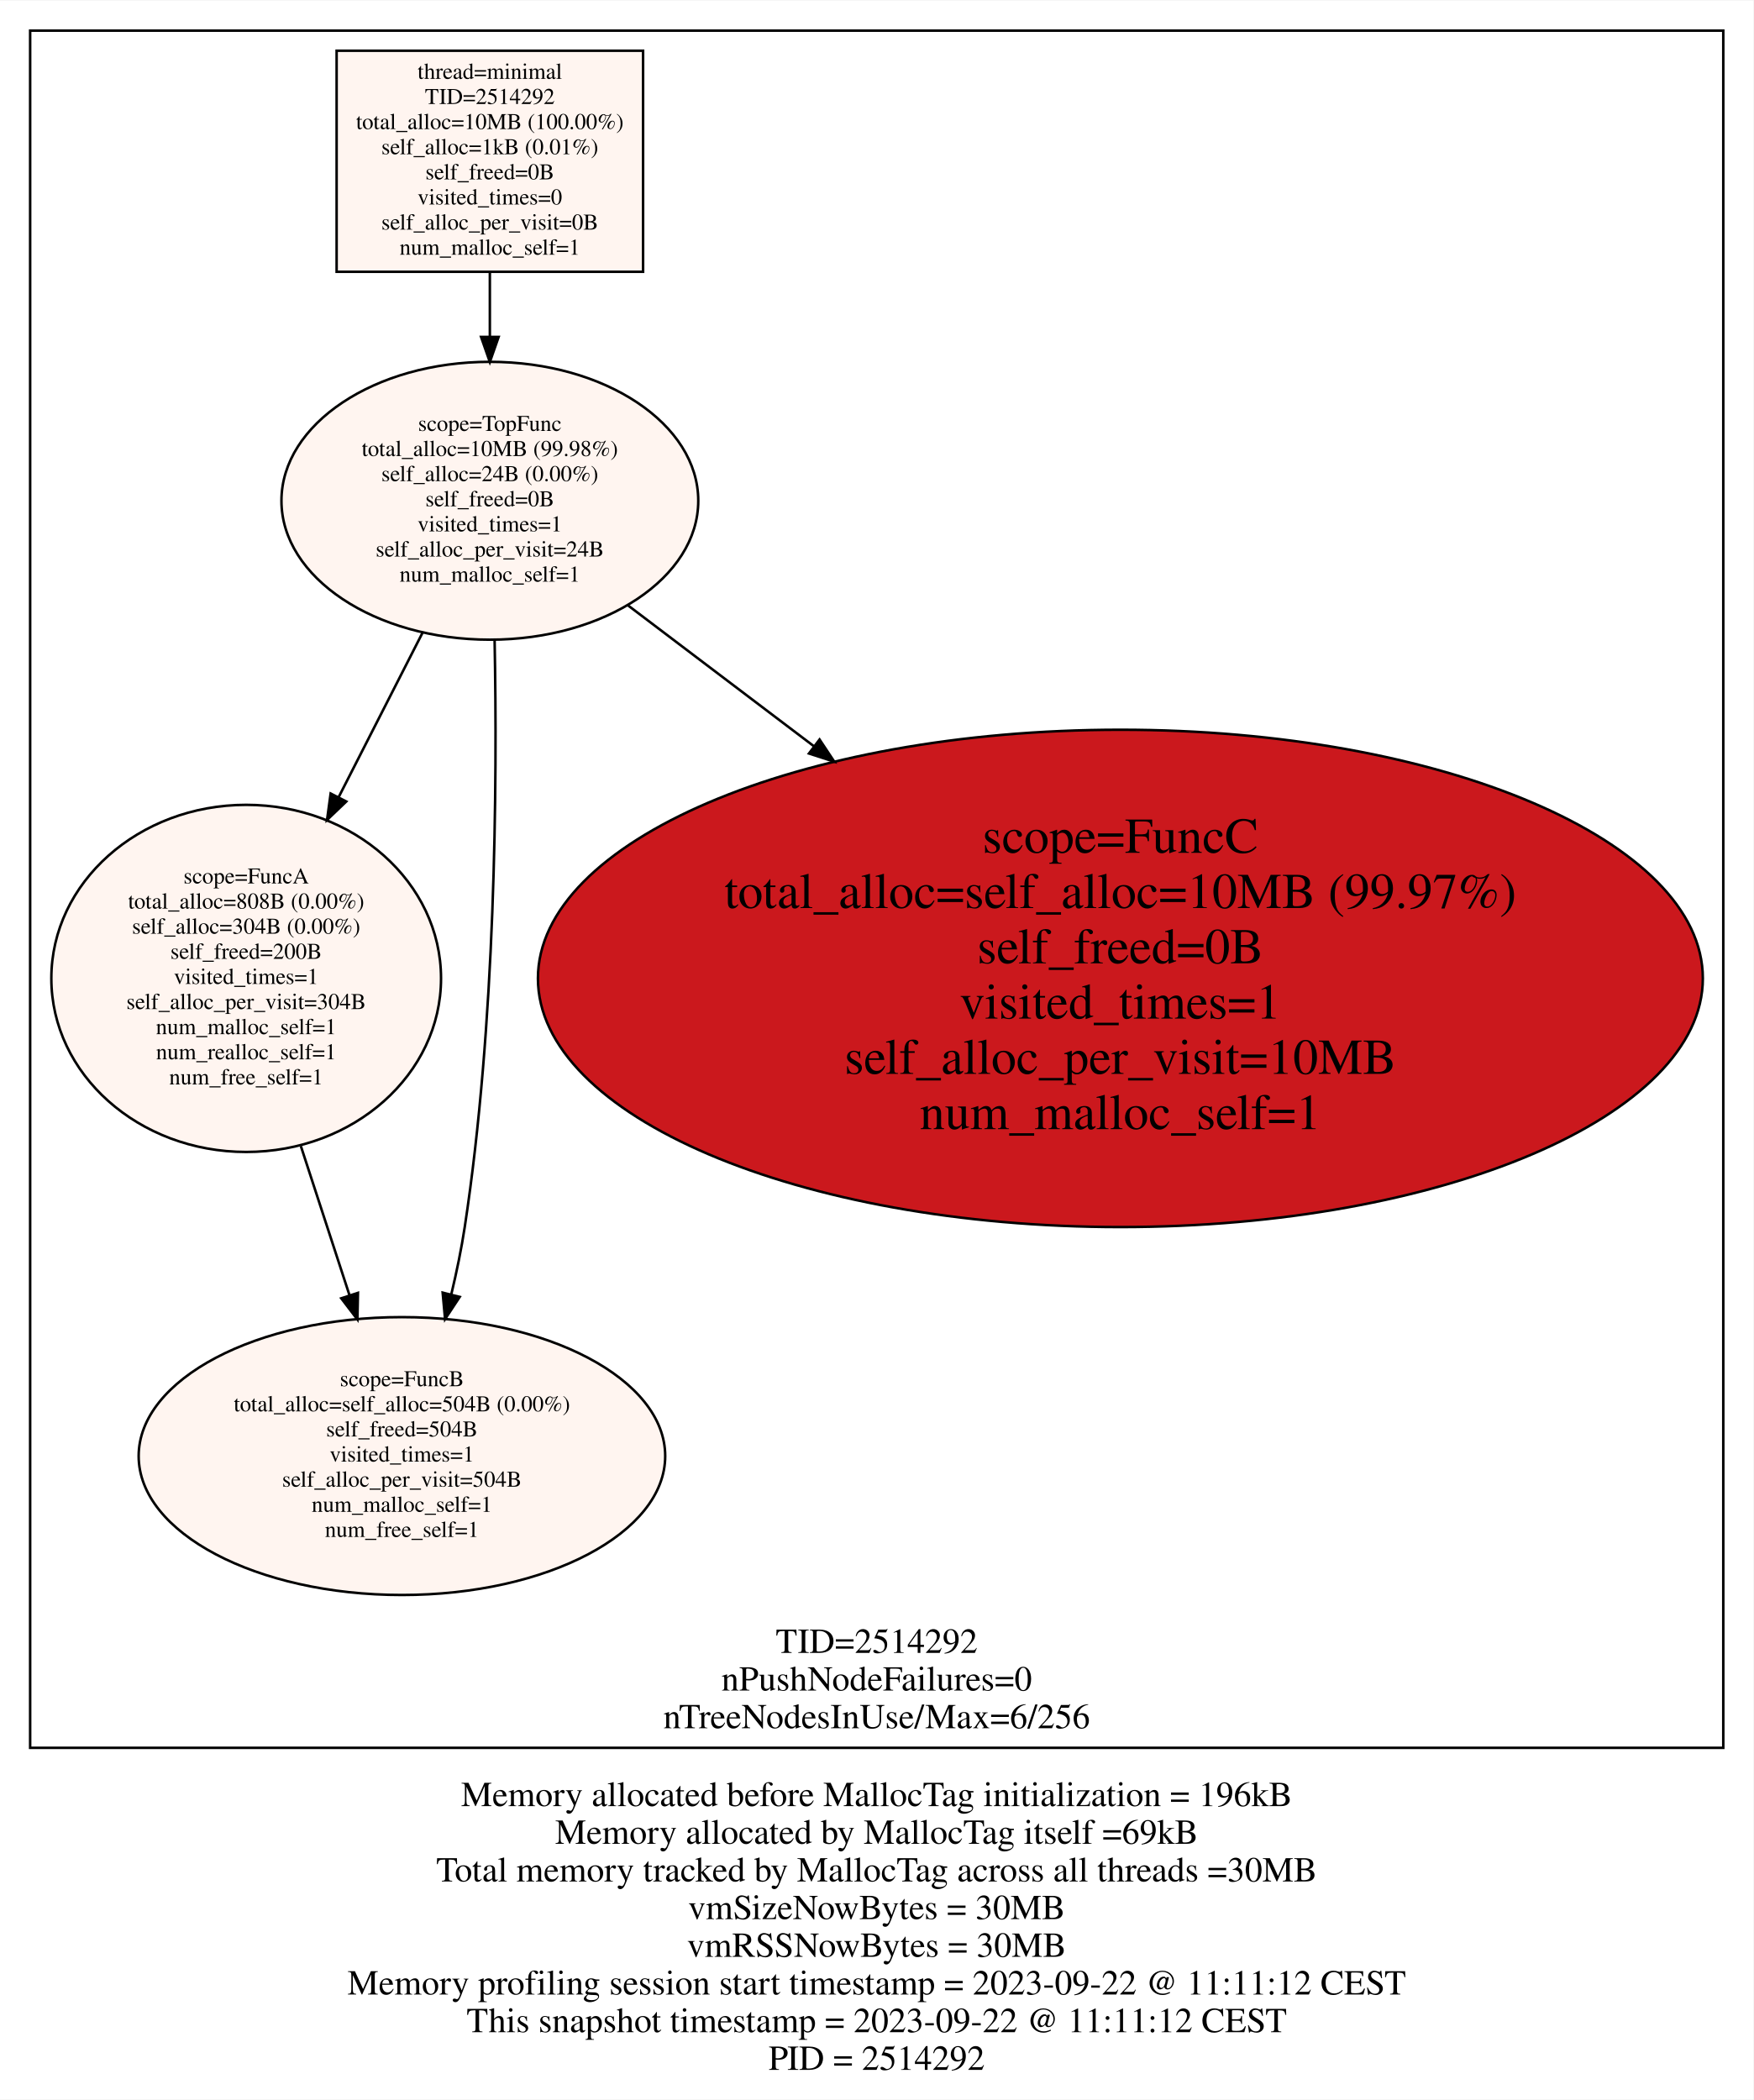
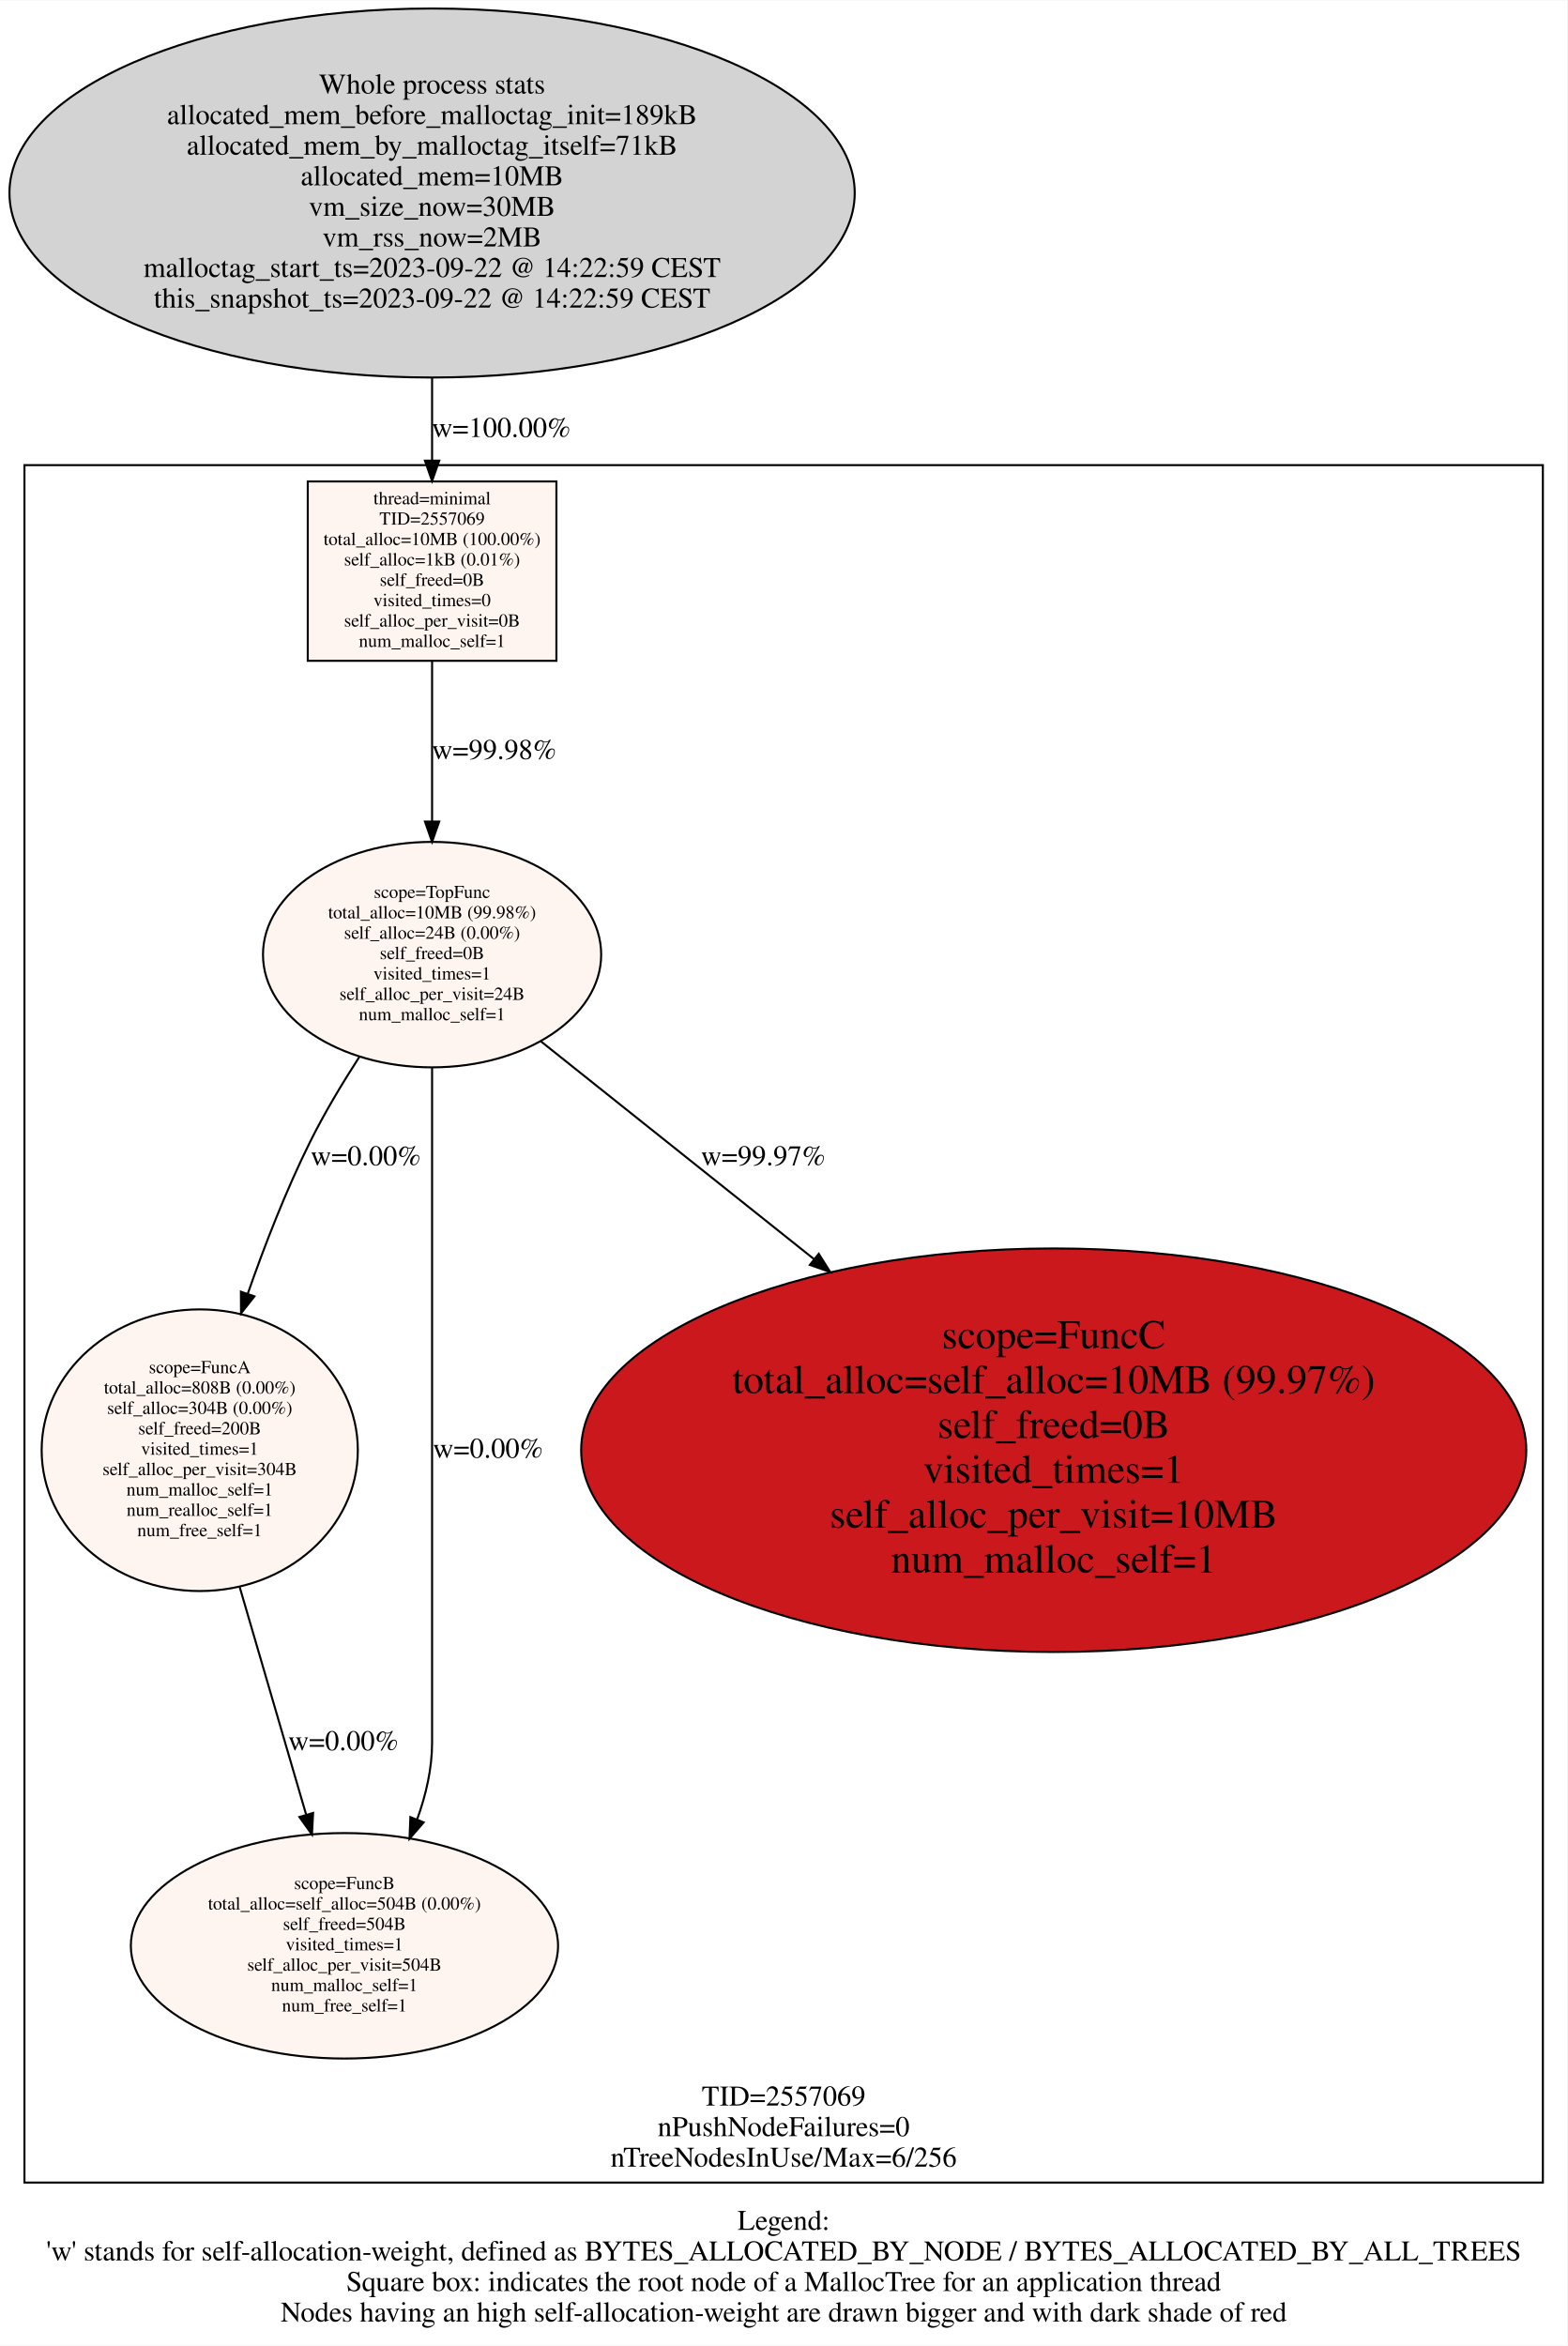
- <svg xmlns="http://www.w3.org/2000/svg" width="698pt" height="836pt" viewBox="0.00 0.00 698.00 835.61">
-   <g id="graph0" class="graph" transform="scale(1 1) rotate(0) translate(4 831.6072)">
-     <polygon fill="#ffffff" stroke="transparent" points="-4,4 -4,-831.607 694,-831.607 694,4 -4,4" />
-     <text text-anchor="middle" x="345" y="-112.8" font-family="Times,serif" font-size="14.00" fill="#000000">Memory allocated before MallocTag initialization = 196kB</text>
-     <text text-anchor="middle" x="345" y="-97.8" font-family="Times,serif" font-size="14.00" fill="#000000">Memory allocated by MallocTag itself =69kB</text>
-     <text text-anchor="middle" x="345" y="-82.8" font-family="Times,serif" font-size="14.00" fill="#000000">Total memory tracked by MallocTag across all threads =30MB</text>
-     <text text-anchor="middle" x="345" y="-67.8" font-family="Times,serif" font-size="14.00" fill="#000000">vmSizeNowBytes = 30MB</text>
-     <text text-anchor="middle" x="345" y="-52.8" font-family="Times,serif" font-size="14.00" fill="#000000">vmRSSNowBytes = 30MB</text>
-     <text text-anchor="middle" x="345" y="-37.8" font-family="Times,serif" font-size="14.00" fill="#000000">Memory profiling session start timestamp = 2023-09-22 @ 11:11:12 CEST</text>
-     <text text-anchor="middle" x="345" y="-22.8" font-family="Times,serif" font-size="14.00" fill="#000000">This snapshot timestamp = 2023-09-22 @ 11:11:12 CEST</text>
-     <text text-anchor="middle" x="345" y="-7.8" font-family="Times,serif" font-size="14.00" fill="#000000">PID = 2514292</text>
+ <svg xmlns="http://www.w3.org/2000/svg" width="769pt" height="1151pt" viewBox="0.00 0.00 769.00 1150.63">
+   <g id="graph0" class="graph" transform="scale(1 1) rotate(0) translate(4 1146.627)">
+     <polygon fill="#ffffff" stroke="transparent" points="-4,4 -4,-1146.627 765,-1146.627 765,4 -4,4" />
+     <text text-anchor="middle" x="380.5" y="-52.8" font-family="Times,serif" font-size="14.00" fill="#000000">Legend:</text>
+     <text text-anchor="middle" x="380.5" y="-37.8" font-family="Times,serif" font-size="14.00" fill="#000000">'w' stands for self-allocation-weight, defined as BYTES_ALLOCATED_BY_NODE / BYTES_ALLOCATED_BY_ALL_TREES</text>
+     <text text-anchor="middle" x="380.5" y="-22.8" font-family="Times,serif" font-size="14.00" fill="#000000">Square box: indicates the root node of a MallocTree for an application thread</text>
+     <text text-anchor="middle" x="380.5" y="-7.8" font-family="Times,serif" font-size="14.00" fill="#000000">Nodes having an high self-allocation-weight are drawn bigger and with dark shade of red</text>
    <g id="clust1" class="cluster">
-       <polygon fill="none" stroke="#000000" points="8,-136 8,-819.607 682,-819.607 682,-136 8,-136" />
-       <text text-anchor="middle" x="345" y="-173.8" font-family="Times,serif" font-size="14.00" fill="#000000">TID=2514292</text>
-       <text text-anchor="middle" x="345" y="-158.8" font-family="Times,serif" font-size="14.00" fill="#000000">nPushNodeFailures=0</text>
-       <text text-anchor="middle" x="345" y="-143.8" font-family="Times,serif" font-size="14.00" fill="#000000">nTreeNodesInUse/Max=6/256</text>
+       <polygon fill="none" stroke="#000000" points="8,-76 8,-918.607 753,-918.607 753,-76 8,-76" />
+       <text text-anchor="middle" x="380.5" y="-113.8" font-family="Times,serif" font-size="14.00" fill="#000000">TID=2557069</text>
+       <text text-anchor="middle" x="380.5" y="-98.8" font-family="Times,serif" font-size="14.00" fill="#000000">nPushNodeFailures=0</text>
+       <text text-anchor="middle" x="380.5" y="-83.8" font-family="Times,serif" font-size="14.00" fill="#000000">nTreeNodesInUse/Max=6/256</text>
    </g>
    <g id="node1" class="node">
-       <polygon fill="#fff5f0" stroke="#000000" points="252,-811.607 130,-811.607 130,-723.607 252,-723.607 252,-811.607" />
-       <text text-anchor="middle" x="191" y="-800.407" font-family="Times,serif" font-size="9.00" fill="#000000">thread=minimal</text>
-       <text text-anchor="middle" x="191" y="-790.407" font-family="Times,serif" font-size="9.00" fill="#000000">TID=2514292</text>
-       <text text-anchor="middle" x="191" y="-780.407" font-family="Times,serif" font-size="9.00" fill="#000000">total_alloc=10MB (100.00%)</text>
-       <text text-anchor="middle" x="191" y="-770.407" font-family="Times,serif" font-size="9.00" fill="#000000">self_alloc=1kB (0.01%)</text>
-       <text text-anchor="middle" x="191" y="-760.407" font-family="Times,serif" font-size="9.00" fill="#000000">self_freed=0B</text>
-       <text text-anchor="middle" x="191" y="-750.407" font-family="Times,serif" font-size="9.00" fill="#000000">visited_times=0</text>
-       <text text-anchor="middle" x="191" y="-740.407" font-family="Times,serif" font-size="9.00" fill="#000000">self_alloc_per_visit=0B</text>
-       <text text-anchor="middle" x="191" y="-730.407" font-family="Times,serif" font-size="9.00" fill="#000000">num_malloc_self=1</text>
+       <ellipse fill="#d3d3d3" stroke="#000000" cx="208" cy="-1052.117" rx="207.365" ry="90.519" />
+       <text text-anchor="middle" x="208" y="-1100.917" font-family="Times,serif" font-size="14.00" fill="#000000">Whole process stats</text>
+       <text text-anchor="middle" x="208" y="-1085.917" font-family="Times,serif" font-size="14.00" fill="#000000">allocated_mem_before_malloctag_init=189kB</text>
+       <text text-anchor="middle" x="208" y="-1070.917" font-family="Times,serif" font-size="14.00" fill="#000000">allocated_mem_by_malloctag_itself=71kB</text>
+       <text text-anchor="middle" x="208" y="-1055.917" font-family="Times,serif" font-size="14.00" fill="#000000">allocated_mem=10MB</text>
+       <text text-anchor="middle" x="208" y="-1040.917" font-family="Times,serif" font-size="14.00" fill="#000000">vm_size_now=30MB</text>
+       <text text-anchor="middle" x="208" y="-1025.917" font-family="Times,serif" font-size="14.00" fill="#000000">vm_rss_now=2MB</text>
+       <text text-anchor="middle" x="208" y="-1010.917" font-family="Times,serif" font-size="14.00" fill="#000000">malloctag_start_ts=2023-09-22 @ 14:22:59 CEST</text>
+       <text text-anchor="middle" x="208" y="-995.917" font-family="Times,serif" font-size="14.00" fill="#000000">this_snapshot_ts=2023-09-22 @ 14:22:59 CEST</text>
    </g>
    <g id="node2" class="node">
-       <ellipse fill="#fff5f0" stroke="#000000" cx="191" cy="-632.453" rx="82.964" ry="55.309" />
-       <text text-anchor="middle" x="191" y="-660.253" font-family="Times,serif" font-size="9.00" fill="#000000">scope=TopFunc</text>
-       <text text-anchor="middle" x="191" y="-650.253" font-family="Times,serif" font-size="9.00" fill="#000000">total_alloc=10MB (99.98%)</text>
-       <text text-anchor="middle" x="191" y="-640.253" font-family="Times,serif" font-size="9.00" fill="#000000">self_alloc=24B (0.00%)</text>
-       <text text-anchor="middle" x="191" y="-630.253" font-family="Times,serif" font-size="9.00" fill="#000000">self_freed=0B</text>
-       <text text-anchor="middle" x="191" y="-620.253" font-family="Times,serif" font-size="9.00" fill="#000000">visited_times=1</text>
-       <text text-anchor="middle" x="191" y="-610.253" font-family="Times,serif" font-size="9.00" fill="#000000">self_alloc_per_visit=24B</text>
-       <text text-anchor="middle" x="191" y="-600.253" font-family="Times,serif" font-size="9.00" fill="#000000">num_malloc_self=1</text>
+       <polygon fill="#fff5f0" stroke="#000000" points="269,-910.607 147,-910.607 147,-822.607 269,-822.607 269,-910.607" />
+       <text text-anchor="middle" x="208" y="-899.407" font-family="Times,serif" font-size="9.00" fill="#000000">thread=minimal</text>
+       <text text-anchor="middle" x="208" y="-889.407" font-family="Times,serif" font-size="9.00" fill="#000000">TID=2557069</text>
+       <text text-anchor="middle" x="208" y="-879.407" font-family="Times,serif" font-size="9.00" fill="#000000">total_alloc=10MB (100.00%)</text>
+       <text text-anchor="middle" x="208" y="-869.407" font-family="Times,serif" font-size="9.00" fill="#000000">self_alloc=1kB (0.01%)</text>
+       <text text-anchor="middle" x="208" y="-859.407" font-family="Times,serif" font-size="9.00" fill="#000000">self_freed=0B</text>
+       <text text-anchor="middle" x="208" y="-849.407" font-family="Times,serif" font-size="9.00" fill="#000000">visited_times=0</text>
+       <text text-anchor="middle" x="208" y="-839.407" font-family="Times,serif" font-size="9.00" fill="#000000">self_alloc_per_visit=0B</text>
+       <text text-anchor="middle" x="208" y="-829.407" font-family="Times,serif" font-size="9.00" fill="#000000">num_malloc_self=1</text>
+     </g>
+     <g id="edge6" class="edge">
+       <path fill="none" stroke="#000000" d="M208,-961.536C208,-947.74 208,-933.88 208,-921.177" />
+       <polygon fill="#000000" stroke="#000000" points="211.5,-920.806 208,-910.806 204.5,-920.806 211.5,-920.806" />
+       <text text-anchor="middle" x="242" y="-932.407" font-family="Times,serif" font-size="14.00" fill="#000000">w=100.00%</text>
+     </g>
+     <g id="node3" class="node">
+       <ellipse fill="#fff5f0" stroke="#000000" cx="208" cy="-678.453" rx="82.964" ry="55.309" />
+       <text text-anchor="middle" x="208" y="-706.253" font-family="Times,serif" font-size="9.00" fill="#000000">scope=TopFunc</text>
+       <text text-anchor="middle" x="208" y="-696.253" font-family="Times,serif" font-size="9.00" fill="#000000">total_alloc=10MB (99.98%)</text>
+       <text text-anchor="middle" x="208" y="-686.253" font-family="Times,serif" font-size="9.00" fill="#000000">self_alloc=24B (0.00%)</text>
+       <text text-anchor="middle" x="208" y="-676.253" font-family="Times,serif" font-size="9.00" fill="#000000">self_freed=0B</text>
+       <text text-anchor="middle" x="208" y="-666.253" font-family="Times,serif" font-size="9.00" fill="#000000">visited_times=1</text>
+       <text text-anchor="middle" x="208" y="-656.253" font-family="Times,serif" font-size="9.00" fill="#000000">self_alloc_per_visit=24B</text>
+       <text text-anchor="middle" x="208" y="-646.253" font-family="Times,serif" font-size="9.00" fill="#000000">num_malloc_self=1</text>
    </g>
    <g id="edge1" class="edge">
-       <path fill="none" stroke="#000000" d="M191,-723.353C191,-715.163 191,-706.453 191,-697.792" />
-       <polygon fill="#000000" stroke="#000000" points="194.5,-697.681 191,-687.681 187.5,-697.681 194.5,-697.681" />
+       <path fill="none" stroke="#000000" d="M208,-822.493C208,-799.096 208,-769.891 208,-743.906" />
+       <polygon fill="#000000" stroke="#000000" points="211.5,-743.749 208,-733.749 204.5,-743.749 211.5,-743.749" />
+       <text text-anchor="middle" x="238.5" y="-774.407" font-family="Times,serif" font-size="14.00" fill="#000000">w=99.98%</text>
    </g>
-     <g id="node3" class="node">
-       <ellipse fill="#fff5f0" stroke="#000000" cx="94" cy="-442.304" rx="77.564" ry="69.094" />
-       <text text-anchor="middle" x="94" y="-480.104" font-family="Times,serif" font-size="9.00" fill="#000000">scope=FuncA</text>
-       <text text-anchor="middle" x="94" y="-470.104" font-family="Times,serif" font-size="9.00" fill="#000000">total_alloc=808B (0.00%)</text>
-       <text text-anchor="middle" x="94" y="-460.104" font-family="Times,serif" font-size="9.00" fill="#000000">self_alloc=304B (0.00%)</text>
-       <text text-anchor="middle" x="94" y="-450.104" font-family="Times,serif" font-size="9.00" fill="#000000">self_freed=200B</text>
-       <text text-anchor="middle" x="94" y="-440.104" font-family="Times,serif" font-size="9.00" fill="#000000">visited_times=1</text>
-       <text text-anchor="middle" x="94" y="-430.104" font-family="Times,serif" font-size="9.00" fill="#000000">self_alloc_per_visit=304B</text>
-       <text text-anchor="middle" x="94" y="-420.104" font-family="Times,serif" font-size="9.00" fill="#000000">num_malloc_self=1</text>
-       <text text-anchor="middle" x="94" y="-410.104" font-family="Times,serif" font-size="9.00" fill="#000000">num_realloc_self=1</text>
-       <text text-anchor="middle" x="94" y="-400.104" font-family="Times,serif" font-size="9.00" fill="#000000">num_free_self=1</text>
+     <g id="node4" class="node">
+       <ellipse fill="#fff5f0" stroke="#000000" cx="94" cy="-435.304" rx="77.564" ry="69.094" />
+       <text text-anchor="middle" x="94" y="-473.104" font-family="Times,serif" font-size="9.00" fill="#000000">scope=FuncA</text>
+       <text text-anchor="middle" x="94" y="-463.104" font-family="Times,serif" font-size="9.00" fill="#000000">total_alloc=808B (0.00%)</text>
+       <text text-anchor="middle" x="94" y="-453.104" font-family="Times,serif" font-size="9.00" fill="#000000">self_alloc=304B (0.00%)</text>
+       <text text-anchor="middle" x="94" y="-443.104" font-family="Times,serif" font-size="9.00" fill="#000000">self_freed=200B</text>
+       <text text-anchor="middle" x="94" y="-433.104" font-family="Times,serif" font-size="9.00" fill="#000000">visited_times=1</text>
+       <text text-anchor="middle" x="94" y="-423.104" font-family="Times,serif" font-size="9.00" fill="#000000">self_alloc_per_visit=304B</text>
+       <text text-anchor="middle" x="94" y="-413.104" font-family="Times,serif" font-size="9.00" fill="#000000">num_malloc_self=1</text>
+       <text text-anchor="middle" x="94" y="-403.104" font-family="Times,serif" font-size="9.00" fill="#000000">num_realloc_self=1</text>
+       <text text-anchor="middle" x="94" y="-393.104" font-family="Times,serif" font-size="9.00" fill="#000000">num_free_self=1</text>
    </g>
    <g id="edge2" class="edge">
-       <path fill="none" stroke="#000000" d="M164.238,-579.99C153.887,-559.701 141.872,-536.147 130.737,-514.319" />
-       <polygon fill="#000000" stroke="#000000" points="133.853,-512.726 126.191,-505.408 127.618,-515.906 133.853,-512.726" />
+       <path fill="none" stroke="#000000" d="M172.475,-628.528C163.821,-615.173 155.039,-600.495 148,-586.299 136.373,-562.847 126.002,-536.255 117.534,-511.992" />
+       <polygon fill="#000000" stroke="#000000" points="120.821,-510.788 114.263,-502.466 114.2,-513.061 120.821,-510.788" />
+       <text text-anchor="middle" x="175.5" y="-575.099" font-family="Times,serif" font-size="14.00" fill="#000000">w=0.00%</text>
    </g>
-     <g id="node4" class="node">
-       <ellipse fill="#fff5f0" stroke="#000000" cx="156" cy="-252.154" rx="104.804" ry="55.309" />
-       <text text-anchor="middle" x="156" y="-279.954" font-family="Times,serif" font-size="9.00" fill="#000000">scope=FuncB</text>
-       <text text-anchor="middle" x="156" y="-269.954" font-family="Times,serif" font-size="9.00" fill="#000000">total_alloc=self_alloc=504B (0.00%)</text>
-       <text text-anchor="middle" x="156" y="-259.954" font-family="Times,serif" font-size="9.00" fill="#000000">self_freed=504B</text>
-       <text text-anchor="middle" x="156" y="-249.954" font-family="Times,serif" font-size="9.00" fill="#000000">visited_times=1</text>
-       <text text-anchor="middle" x="156" y="-239.954" font-family="Times,serif" font-size="9.00" fill="#000000">self_alloc_per_visit=504B</text>
-       <text text-anchor="middle" x="156" y="-229.954" font-family="Times,serif" font-size="9.00" fill="#000000">num_malloc_self=1</text>
-       <text text-anchor="middle" x="156" y="-219.954" font-family="Times,serif" font-size="9.00" fill="#000000">num_free_self=1</text>
+     <g id="node5" class="node">
+       <ellipse fill="#fff5f0" stroke="#000000" cx="165" cy="-192.154" rx="104.804" ry="55.309" />
+       <text text-anchor="middle" x="165" y="-219.954" font-family="Times,serif" font-size="9.00" fill="#000000">scope=FuncB</text>
+       <text text-anchor="middle" x="165" y="-209.954" font-family="Times,serif" font-size="9.00" fill="#000000">total_alloc=self_alloc=504B (0.00%)</text>
+       <text text-anchor="middle" x="165" y="-199.954" font-family="Times,serif" font-size="9.00" fill="#000000">self_freed=504B</text>
+       <text text-anchor="middle" x="165" y="-189.954" font-family="Times,serif" font-size="9.00" fill="#000000">visited_times=1</text>
+       <text text-anchor="middle" x="165" y="-179.954" font-family="Times,serif" font-size="9.00" fill="#000000">self_alloc_per_visit=504B</text>
+       <text text-anchor="middle" x="165" y="-169.954" font-family="Times,serif" font-size="9.00" fill="#000000">num_malloc_self=1</text>
+       <text text-anchor="middle" x="165" y="-159.954" font-family="Times,serif" font-size="9.00" fill="#000000">num_free_self=1</text>
    </g>
    <g id="edge3" class="edge">
-       <path fill="none" stroke="#000000" d="M192.89,-577.207C194.005,-518.755 193.288,-424 181,-343.309 179.672,-334.586 177.799,-325.507 175.668,-316.606" />
-       <polygon fill="#000000" stroke="#000000" points="179,-315.505 173.169,-306.659 172.212,-317.211 179,-315.505" />
+       <path fill="none" stroke="#000000" d="M208,-623.106C208,-608.682 208,-593.159 208,-578.799 208,-578.799 208,-578.799 208,-291.809 208,-279.171 205.048,-266.314 200.692,-254.222" />
+       <polygon fill="#000000" stroke="#000000" points="203.861,-252.717 196.926,-244.706 197.352,-255.293 203.861,-252.717" />
+       <text text-anchor="middle" x="235.5" y="-431.604" font-family="Times,serif" font-size="14.00" fill="#000000">w=0.00%</text>
    </g>
-     <g id="node5" class="node">
-       <ellipse fill="#cb181d" stroke="#000000" cx="442" cy="-442.304" rx="231.862" ry="98.99" />
-       <text text-anchor="middle" x="442" y="-492.304" font-family="Times,serif" font-size="20.00" fill="#000000">scope=FuncC</text>
-       <text text-anchor="middle" x="442" y="-470.304" font-family="Times,serif" font-size="20.00" fill="#000000">total_alloc=self_alloc=10MB (99.97%)</text>
-       <text text-anchor="middle" x="442" y="-448.304" font-family="Times,serif" font-size="20.00" fill="#000000">self_freed=0B</text>
-       <text text-anchor="middle" x="442" y="-426.304" font-family="Times,serif" font-size="20.00" fill="#000000">visited_times=1</text>
-       <text text-anchor="middle" x="442" y="-404.304" font-family="Times,serif" font-size="20.00" fill="#000000">self_alloc_per_visit=10MB</text>
-       <text text-anchor="middle" x="442" y="-382.304" font-family="Times,serif" font-size="20.00" fill="#000000">num_malloc_self=1</text>
+     <g id="node6" class="node">
+       <ellipse fill="#cb181d" stroke="#000000" cx="513" cy="-435.304" rx="231.862" ry="98.99" />
+       <text text-anchor="middle" x="513" y="-485.304" font-family="Times,serif" font-size="20.00" fill="#000000">scope=FuncC</text>
+       <text text-anchor="middle" x="513" y="-463.304" font-family="Times,serif" font-size="20.00" fill="#000000">total_alloc=self_alloc=10MB (99.97%)</text>
+       <text text-anchor="middle" x="513" y="-441.304" font-family="Times,serif" font-size="20.00" fill="#000000">self_freed=0B</text>
+       <text text-anchor="middle" x="513" y="-419.304" font-family="Times,serif" font-size="20.00" fill="#000000">visited_times=1</text>
+       <text text-anchor="middle" x="513" y="-397.304" font-family="Times,serif" font-size="20.00" fill="#000000">self_alloc_per_visit=10MB</text>
+       <text text-anchor="middle" x="513" y="-375.304" font-family="Times,serif" font-size="20.00" fill="#000000">num_malloc_self=1</text>
    </g>
    <g id="edge4" class="edge">
-       <path fill="none" stroke="#000000" d="M245.773,-590.959C267.734,-574.322 293.986,-554.434 320.035,-534.701" />
-       <polygon fill="#000000" stroke="#000000" points="322.25,-537.413 328.107,-528.585 318.023,-531.834 322.25,-537.413" />
+       <path fill="none" stroke="#000000" d="M261.127,-636.1C298.154,-606.581 349.025,-566.026 395.36,-529.087" />
+       <polygon fill="#000000" stroke="#000000" points="397.715,-531.686 403.353,-522.716 393.351,-526.213 397.715,-531.686" />
+       <text text-anchor="middle" x="370.5" y="-575.099" font-family="Times,serif" font-size="14.00" fill="#000000">w=99.97%</text>
    </g>
    <g id="edge5" class="edge">
-       <path fill="none" stroke="#000000" d="M115.772,-375.531C122.07,-356.216 128.927,-335.185 135.167,-316.049" />
-       <polygon fill="#000000" stroke="#000000" points="138.498,-317.122 138.27,-306.53 131.843,-314.952 138.498,-317.122" />
+       <path fill="none" stroke="#000000" d="M113.589,-368.218C123.751,-333.419 136.105,-291.11 146.156,-256.689" />
+       <polygon fill="#000000" stroke="#000000" points="149.617,-257.321 149.061,-246.741 142.898,-255.359 149.617,-257.321" />
+       <text text-anchor="middle" x="164.5" y="-288.109" font-family="Times,serif" font-size="14.00" fill="#000000">w=0.00%</text>
    </g>
  </g>
</svg>
